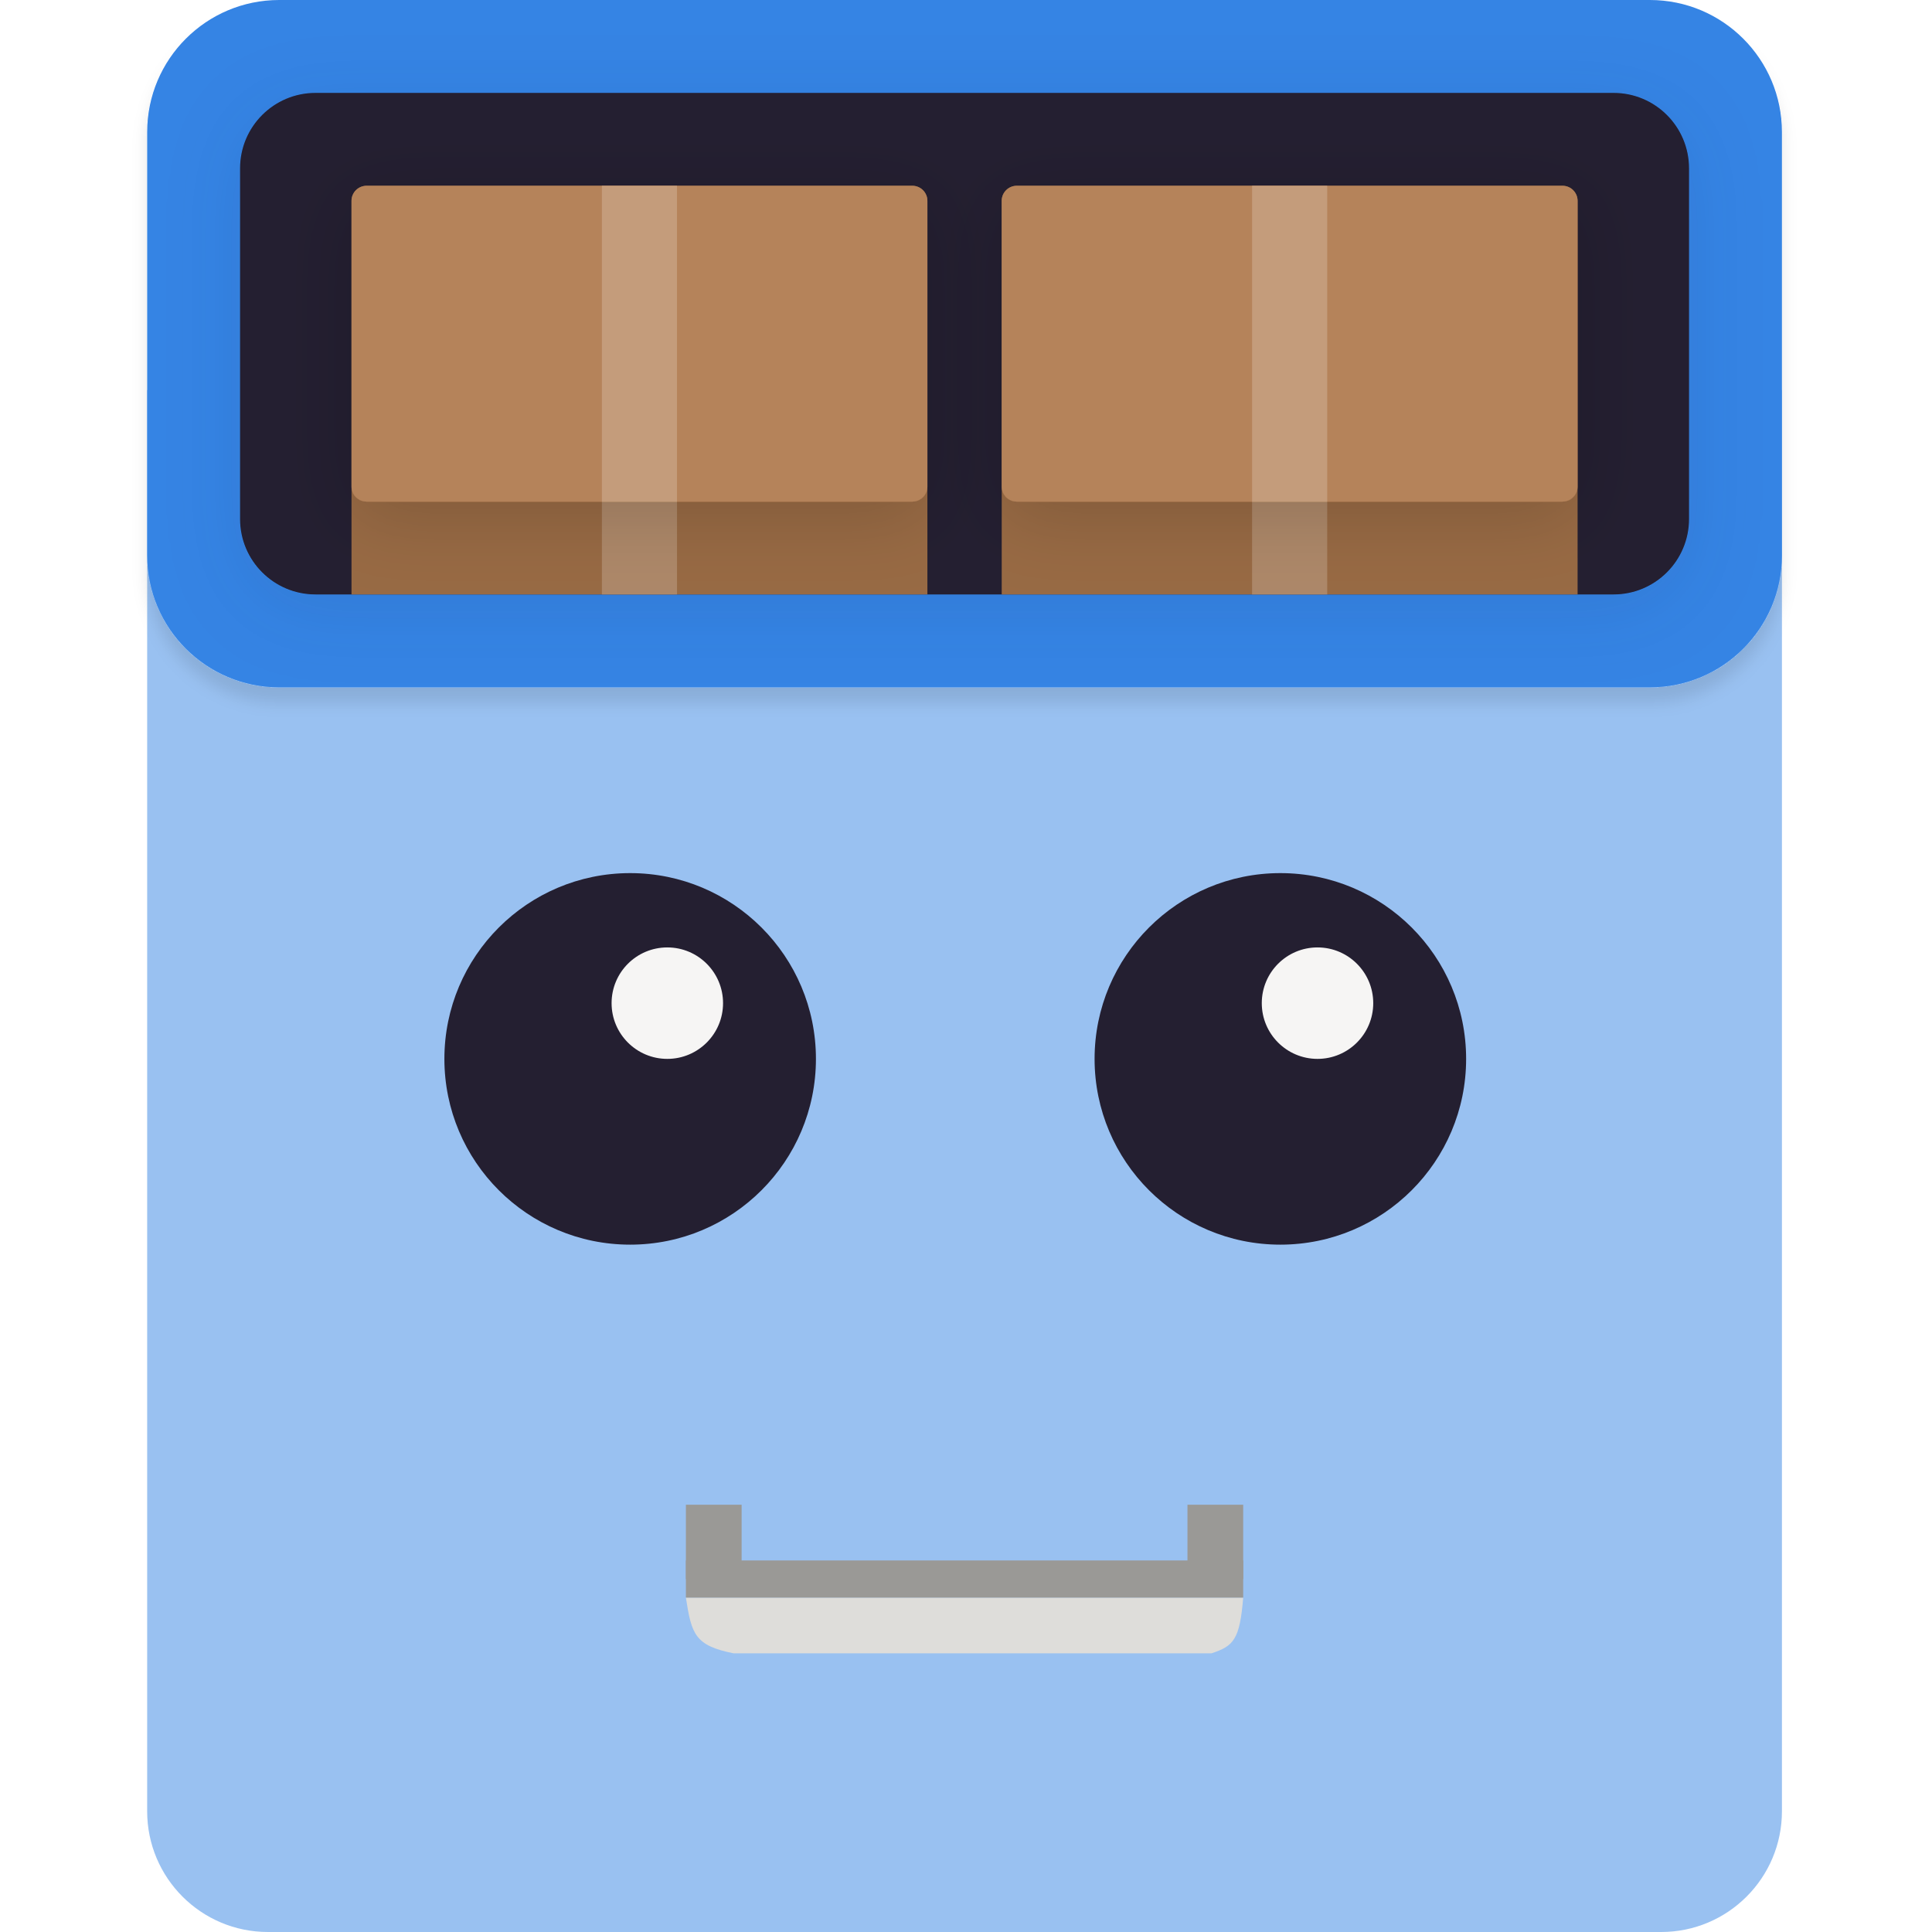
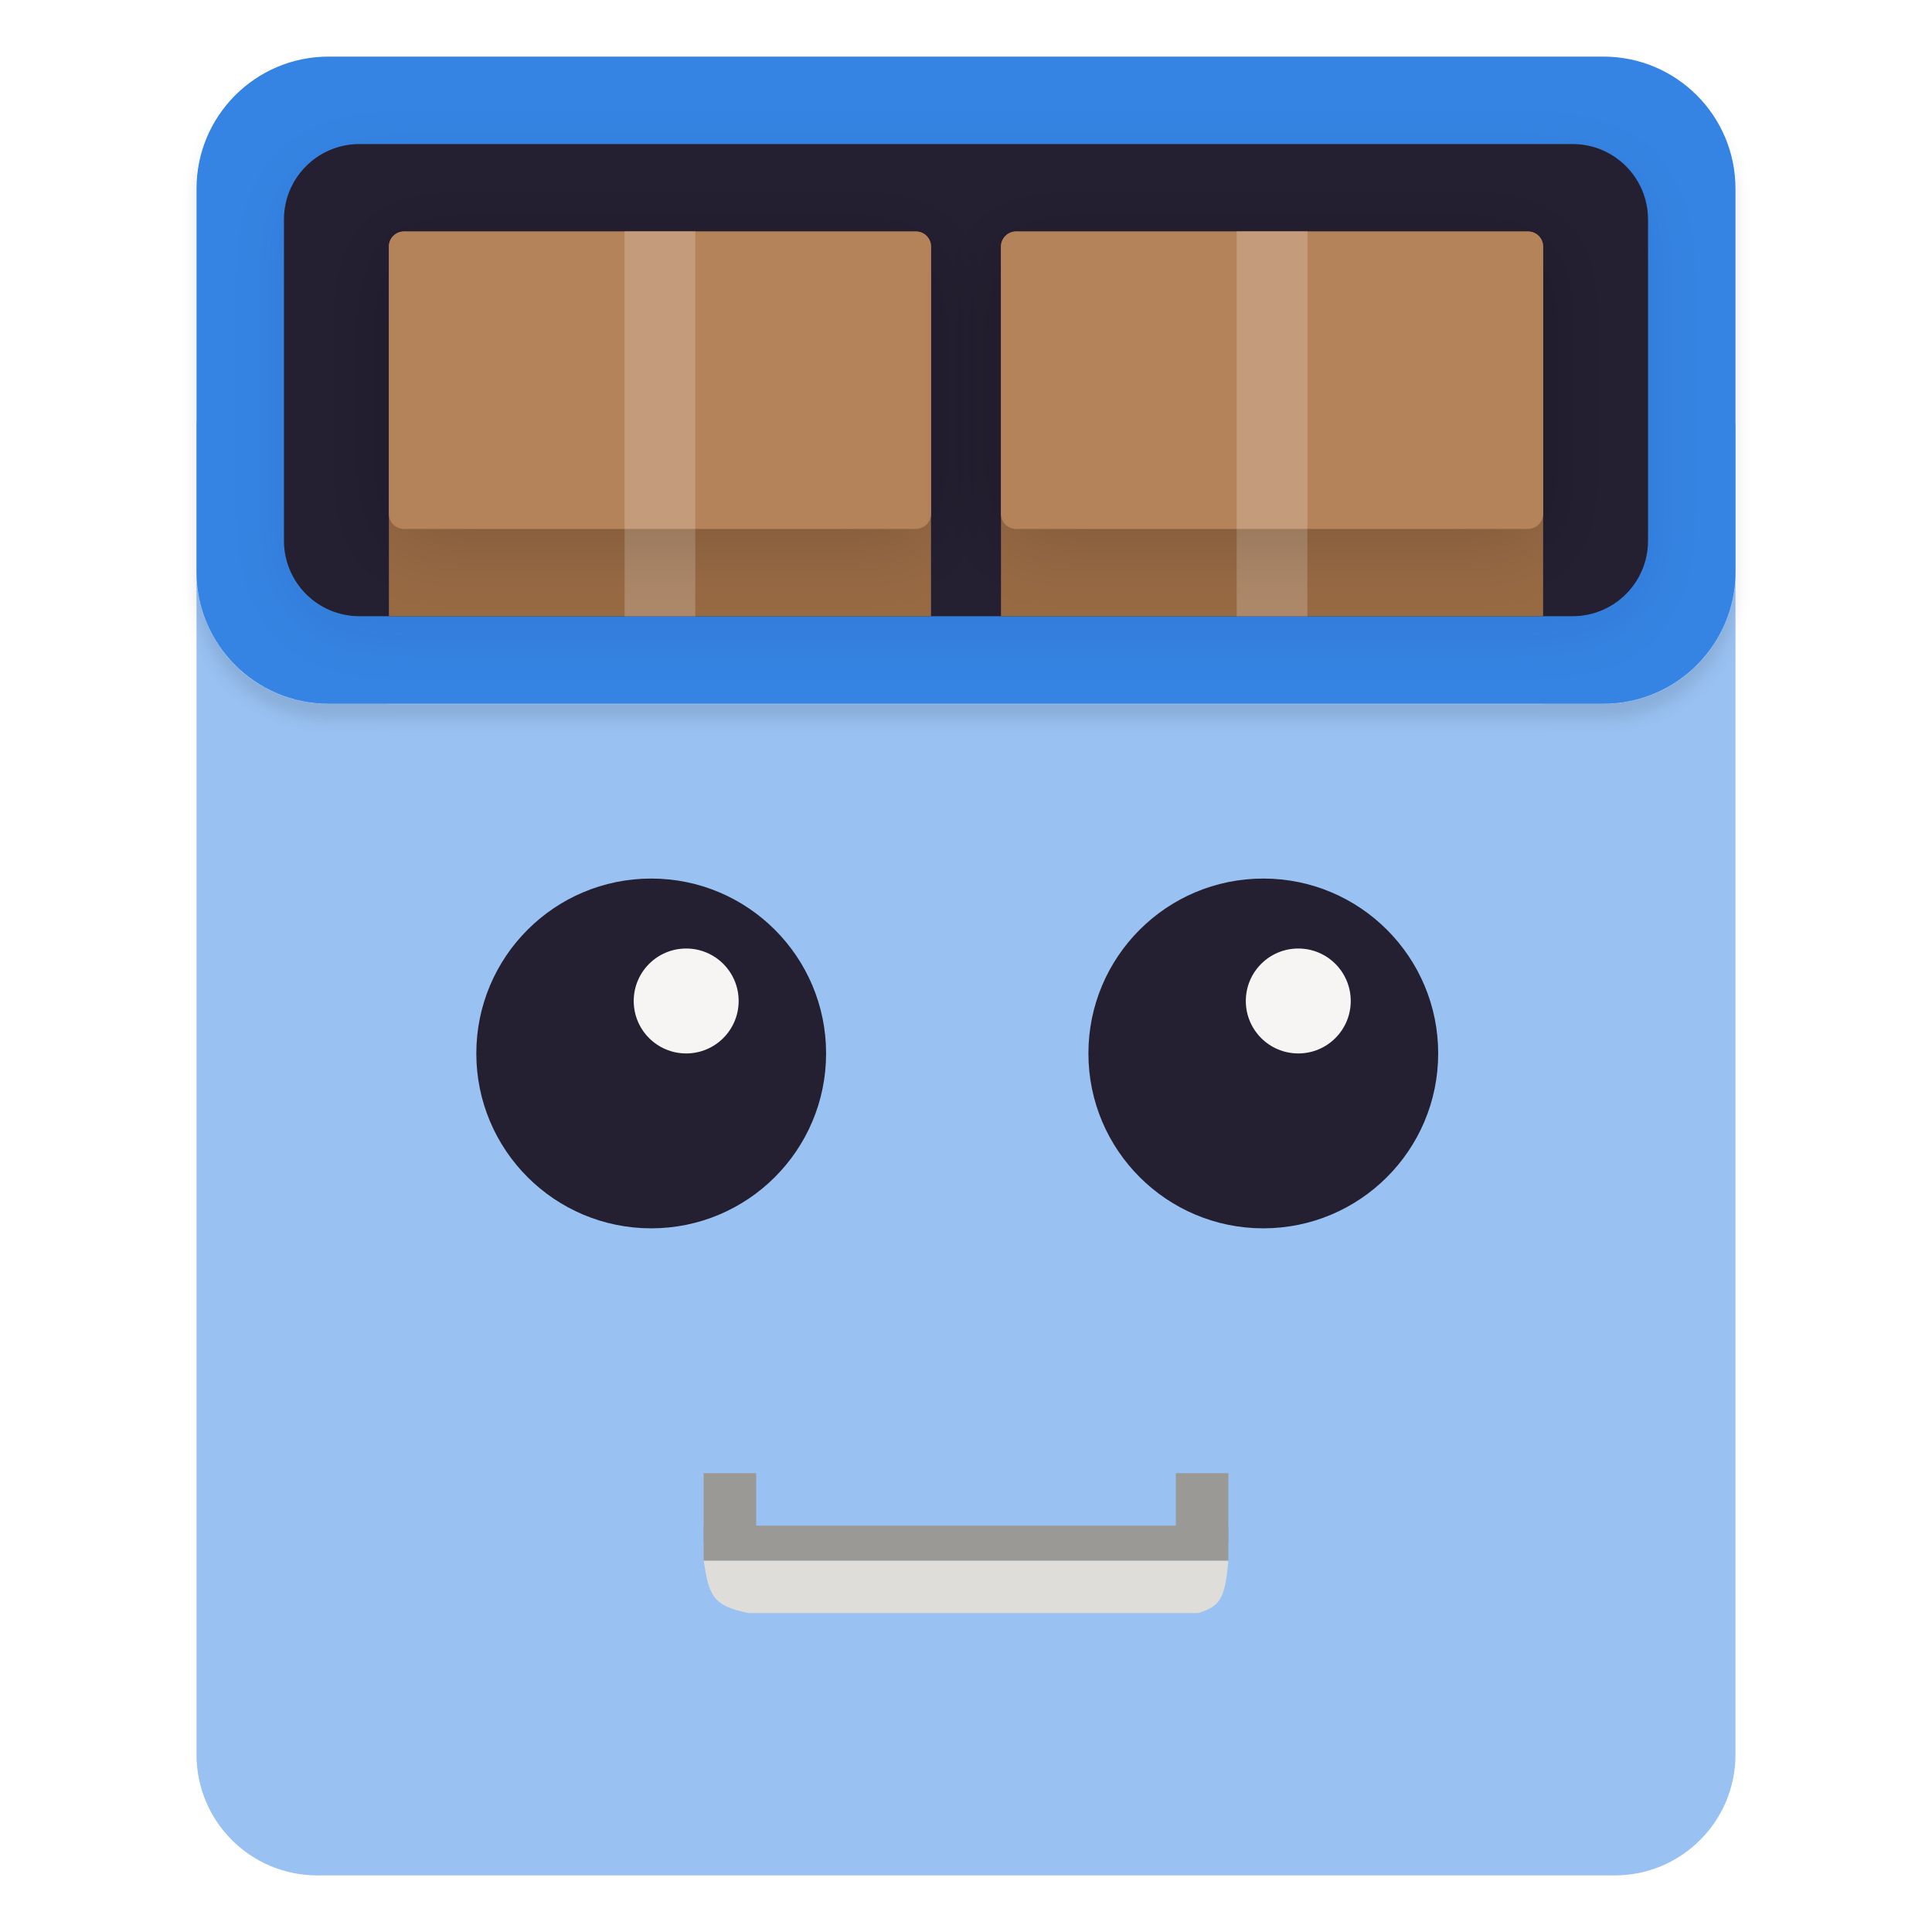
<svg xmlns="http://www.w3.org/2000/svg" width="512" height="512" viewBox="0 0 512 512" fill="none">
-   <path d="M39 103.385H472.231V480C472.231 497.673 457.904 512 440.231 512H71C53.327 512 39 497.673 39 480V103.385Z" fill="#99C1F1" />
-   <path d="M181.769 423.385H329.461C328.551 434.512 326.928 436.241 321.022 438.154H194.428C184.192 436.1 183.261 433.162 181.769 423.385Z" fill="#DEDDDA" />
-   <rect x="181.769" y="413.538" width="147.692" height="9.846" fill="#9A9996" />
-   <rect x="314.692" y="398.769" width="14.769" height="19.692" fill="#9A9996" />
-   <rect x="181.769" y="398.769" width="14.769" height="19.692" fill="#9A9996" />
-   <ellipse cx="339.307" cy="280.615" rx="49.231" ry="49.231" fill="#241F31" />
-   <path d="M363.923 265.846C363.923 274.003 357.311 280.615 349.154 280.615C340.997 280.615 334.385 274.003 334.385 265.846C334.385 257.689 340.997 251.077 349.154 251.077C357.311 251.077 363.923 257.689 363.923 265.846Z" fill="#F6F5F4" />
-   <ellipse cx="167" cy="280.615" rx="49.231" ry="49.231" fill="#241F31" />
-   <path d="M191.615 265.846C191.615 274.003 185.003 280.615 176.846 280.615C168.689 280.615 162.077 274.003 162.077 265.846C162.077 257.689 168.689 251.077 176.846 251.077C185.003 251.077 191.615 257.689 191.615 265.846Z" fill="#F6F5F4" />
+   <path d="M52.077 112.327H459.923V465C459.923 482.673 445.596 497 427.923 497H84.077C66.404 497 52.077 482.673 52.077 465V112.327Z" fill="#99C1F1" />
+   <path d="M186.481 413.577H325.519C324.662 424.053 323.134 425.68 317.574 427.481H198.398C188.761 425.548 187.885 422.781 186.481 413.577Z" fill="#DEDDDA" />
+   <rect x="186.481" y="404.308" width="139.038" height="9.269" fill="#9A9996" />
+   <rect x="311.615" y="390.404" width="13.904" height="18.538" fill="#9A9996" />
+   <rect x="186.481" y="390.404" width="13.904" height="18.538" fill="#9A9996" />
+   <ellipse cx="334.788" cy="279.173" rx="46.346" ry="46.346" fill="#241F31" />
+   <path d="M357.962 265.269C357.962 272.948 351.737 279.173 344.058 279.173C336.379 279.173 330.154 272.948 330.154 265.269C330.154 257.59 336.379 251.365 344.058 251.365C351.737 251.365 357.962 257.59 357.962 265.269Z" fill="#F6F5F4" />
+   <ellipse cx="172.577" cy="279.173" rx="46.346" ry="46.346" fill="#241F31" />
+   <path d="M195.75 265.269C195.75 272.948 189.525 279.173 181.846 279.173C174.167 279.173 167.942 272.948 167.942 265.269C167.942 257.59 174.167 251.365 181.846 251.365C189.525 251.365 195.75 257.59 195.75 265.269Z" fill="#F6F5F4" />
  <g filter="url(#filter0_d_22_127)">
-     <path d="M39 35C39 15.67 54.67 0 74 0H437.231C456.561 0 472.231 15.67 472.231 35V147.154C472.231 166.484 456.561 182.154 437.231 182.154H74C54.67 182.154 39 166.484 39 147.154V35Z" fill="#3584E4" />
+     <path d="M52.077 50C52.077 30.67 67.747 15 87.077 15H424.923C444.253 15 459.923 30.67 459.923 50V151.481C459.923 170.811 444.253 186.481 424.923 186.481H87.077C67.747 186.481 52.077 170.811 52.077 151.481V50Z" fill="#3584E4" />
    <g filter="url(#filter1_d_22_127)">
-       <path d="M63.615 44.615C63.615 33.57 72.57 24.616 83.615 24.616H427.615C438.661 24.616 447.615 33.57 447.615 44.615V137.539C447.615 148.584 438.661 157.539 427.615 157.539H83.615C72.57 157.539 63.615 148.584 63.615 137.539V44.615Z" fill="#241F31" />
+       <path d="M75.25 58.173C75.25 47.128 84.204 38.173 95.25 38.173H416.75C427.795 38.173 436.75 47.128 436.75 58.173V143.308C436.75 154.354 427.795 163.308 416.75 163.308H95.25C84.204 163.308 75.25 154.354 75.25 143.308V58.173Z" fill="#241F31" />
    </g>
-     <path d="M93.154 53.231C93.154 51.022 94.945 49.231 97.154 49.231H241.769C243.978 49.231 245.769 51.022 245.769 53.231V157.538H93.154V53.231Z" fill="#986A44" />
-     <rect x="159.509" y="132.923" width="19.906" height="24.615" fill="#AD8869" />
+     <path d="M103.057 65.346C103.057 63.137 104.848 61.346 107.057 61.346H242.731C244.94 61.346 246.731 63.137 246.731 65.346V163.308H103.057V65.346Z" fill="#986A44" />
+     <rect x="165.524" y="140.135" width="18.74" height="23.173" fill="#AD8869" />
    <g filter="url(#filter2_d_22_127)">
-       <path d="M93.154 53.231C93.154 51.022 94.945 49.231 97.154 49.231H241.769C243.978 49.231 245.769 51.022 245.769 53.231V128.923C245.769 131.132 243.978 132.923 241.769 132.923H97.154C94.945 132.923 93.154 131.132 93.154 128.923V53.231Z" fill="#B5835A" />
+       <path d="M103.057 65.346C103.057 63.137 104.848 61.346 107.057 61.346H242.731C244.94 61.346 246.731 63.137 246.731 65.346V136.134C246.731 138.344 244.94 140.134 242.731 140.134H107.058C104.848 140.134 103.057 138.344 103.057 136.134V65.346Z" fill="#B5835A" />
    </g>
-     <rect x="159.509" y="49.231" width="19.906" height="83.692" fill="#C49C7B" />
-     <path d="M265.462 53.231C265.462 51.022 267.253 49.231 269.462 49.231H414.077C416.286 49.231 418.077 51.022 418.077 53.231V157.538H265.462V53.231Z" fill="#986A44" />
-     <rect x="331.816" y="132.923" width="19.906" height="24.615" fill="#AD8869" />
+     <rect x="165.524" y="61.346" width="18.74" height="78.788" fill="#C49C7B" />
+     <path d="M265.269 65.346C265.269 63.137 267.06 61.346 269.269 61.346H404.942C407.151 61.346 408.942 63.137 408.942 65.346V163.308H265.269V65.346Z" fill="#986A44" />
+     <rect x="327.736" y="140.135" width="18.74" height="23.173" fill="#AD8869" />
    <g filter="url(#filter3_d_22_127)">
-       <path d="M265.462 53.231C265.462 51.022 267.253 49.231 269.462 49.231H414.077C416.286 49.231 418.077 51.022 418.077 53.231V128.923C418.077 131.132 416.286 132.923 414.077 132.923H269.462C267.253 132.923 265.462 131.132 265.462 128.923V53.231Z" fill="#B5835A" />
+       <path d="M265.269 65.346C265.269 63.137 267.06 61.346 269.269 61.346H404.942C407.151 61.346 408.942 63.137 408.942 65.346V136.134C408.942 138.344 407.151 140.134 404.942 140.134H269.269C267.06 140.134 265.269 138.344 265.269 136.134V65.346Z" fill="#B5835A" />
    </g>
-     <rect x="331.816" y="49.231" width="19.906" height="83.692" fill="#C49C7B" />
+     <rect x="327.736" y="61.346" width="18.74" height="78.788" fill="#C49C7B" />
  </g>
  <defs>
-     <filter id="filter0_d_22_127" x="35" y="0" width="441.231" height="190.154" filterUnits="userSpaceOnUse" color-interpolation-filters="sRGB">
+     <filter id="filter0_d_22_127" x="48.077" y="15" width="415.846" height="179.481" filterUnits="userSpaceOnUse" color-interpolation-filters="sRGB">
      <feFlood flood-opacity="0" result="BackgroundImageFix" />
      <feColorMatrix in="SourceAlpha" type="matrix" values="0 0 0 0 0 0 0 0 0 0 0 0 0 0 0 0 0 0 127 0" result="hardAlpha" />
      <feOffset dy="4" />
      <feGaussianBlur stdDeviation="2" />
      <feComposite in2="hardAlpha" operator="out" />
      <feColorMatrix type="matrix" values="0 0 0 0 0 0 0 0 0 0 0 0 0 0 0 0 0 0 0.1 0" />
      <feBlend mode="normal" in2="BackgroundImageFix" result="effect1_dropShadow_22_127" />
      <feBlend mode="normal" in="SourceGraphic" in2="effect1_dropShadow_22_127" result="shape" />
    </filter>
-     <filter id="filter1_d_22_127" x="43.615" y="8.615" width="424" height="172.923" filterUnits="userSpaceOnUse" color-interpolation-filters="sRGB">
+     <filter id="filter1_d_22_127" x="55.25" y="22.173" width="401.5" height="165.135" filterUnits="userSpaceOnUse" color-interpolation-filters="sRGB">
      <feFlood flood-opacity="0" result="BackgroundImageFix" />
      <feColorMatrix in="SourceAlpha" type="matrix" values="0 0 0 0 0 0 0 0 0 0 0 0 0 0 0 0 0 0 127 0" result="hardAlpha" />
      <feOffset dy="4" />
      <feGaussianBlur stdDeviation="10" />
      <feComposite in2="hardAlpha" operator="out" />
      <feColorMatrix type="matrix" values="0 0 0 0 0.047 0 0 0 0 0.125 0 0 0 0 0.325 0 0 0 0.1 0" />
      <feBlend mode="normal" in2="BackgroundImageFix" result="effect1_dropShadow_22_127" />
      <feBlend mode="normal" in="SourceGraphic" in2="effect1_dropShadow_22_127" result="shape" />
    </filter>
-     <filter id="filter2_d_22_127" x="73.154" y="33.231" width="192.615" height="123.692" filterUnits="userSpaceOnUse" color-interpolation-filters="sRGB">
+     <filter id="filter2_d_22_127" x="83.058" y="45.346" width="183.673" height="118.789" filterUnits="userSpaceOnUse" color-interpolation-filters="sRGB">
      <feFlood flood-opacity="0" result="BackgroundImageFix" />
      <feColorMatrix in="SourceAlpha" type="matrix" values="0 0 0 0 0 0 0 0 0 0 0 0 0 0 0 0 0 0 127 0" result="hardAlpha" />
      <feOffset dy="4" />
      <feGaussianBlur stdDeviation="10" />
      <feComposite in2="hardAlpha" operator="out" />
      <feColorMatrix type="matrix" values="0 0 0 0 0 0 0 0 0 0 0 0 0 0 0 0 0 0 0.15 0" />
      <feBlend mode="normal" in2="BackgroundImageFix" result="effect1_dropShadow_22_127" />
      <feBlend mode="normal" in="SourceGraphic" in2="effect1_dropShadow_22_127" result="shape" />
    </filter>
-     <filter id="filter3_d_22_127" x="245.462" y="33.231" width="192.615" height="123.692" filterUnits="userSpaceOnUse" color-interpolation-filters="sRGB">
+     <filter id="filter3_d_22_127" x="245.269" y="45.346" width="183.673" height="118.789" filterUnits="userSpaceOnUse" color-interpolation-filters="sRGB">
      <feFlood flood-opacity="0" result="BackgroundImageFix" />
      <feColorMatrix in="SourceAlpha" type="matrix" values="0 0 0 0 0 0 0 0 0 0 0 0 0 0 0 0 0 0 127 0" result="hardAlpha" />
      <feOffset dy="4" />
      <feGaussianBlur stdDeviation="10" />
      <feComposite in2="hardAlpha" operator="out" />
      <feColorMatrix type="matrix" values="0 0 0 0 0 0 0 0 0 0 0 0 0 0 0 0 0 0 0.15 0" />
      <feBlend mode="normal" in2="BackgroundImageFix" result="effect1_dropShadow_22_127" />
      <feBlend mode="normal" in="SourceGraphic" in2="effect1_dropShadow_22_127" result="shape" />
    </filter>
  </defs>
</svg>
